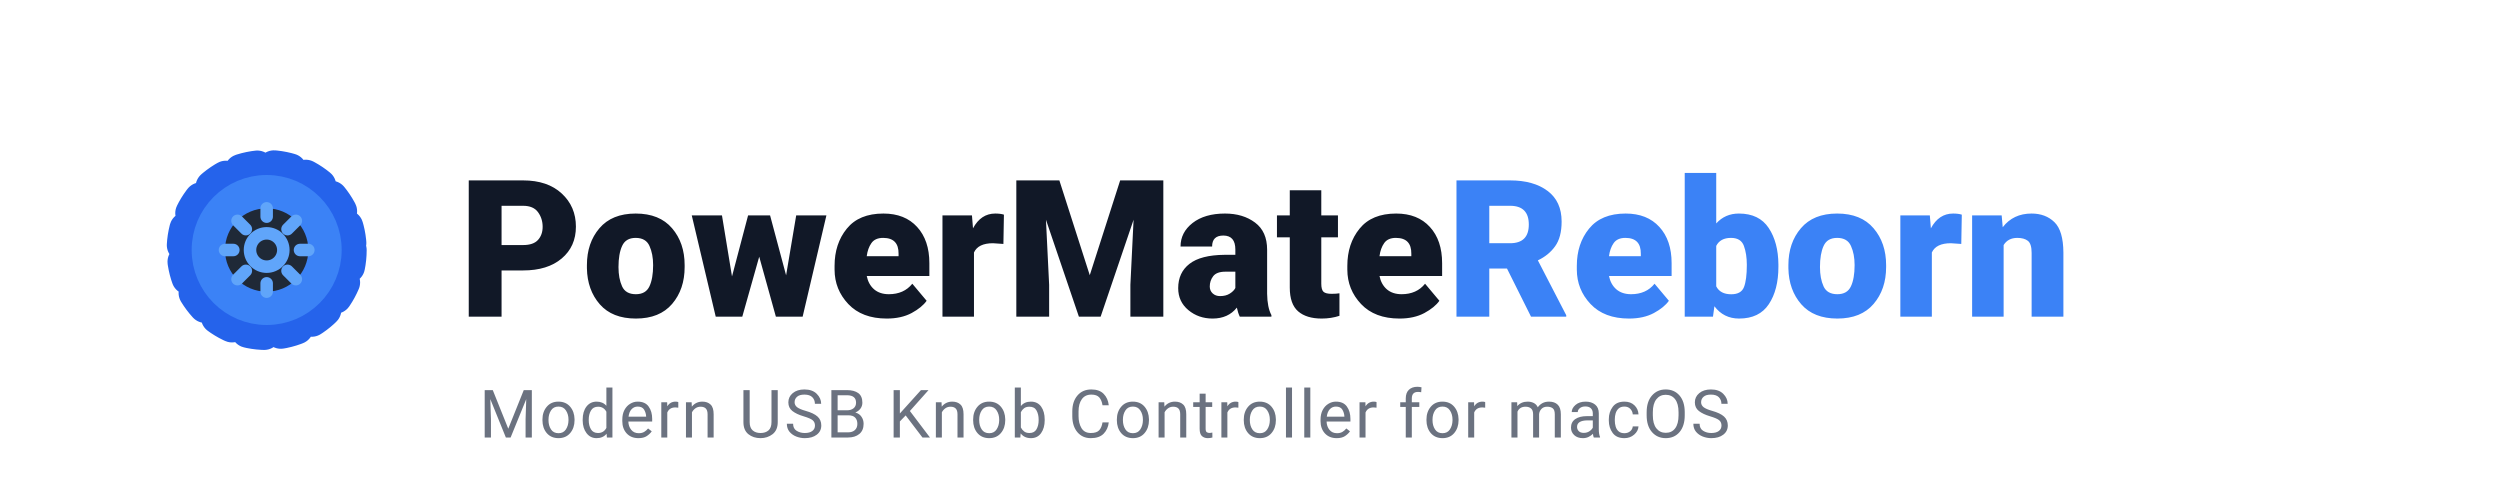
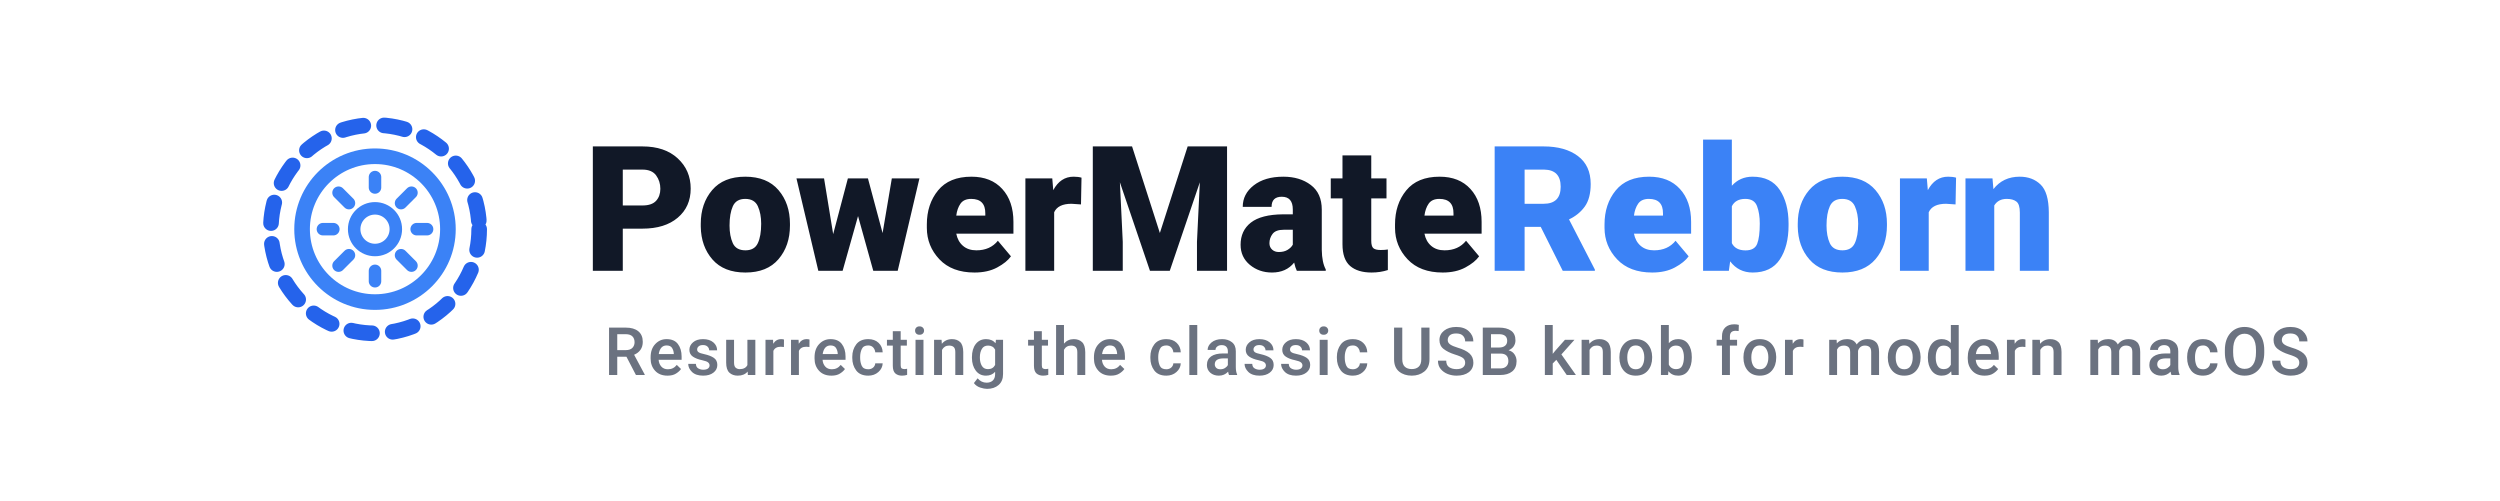
<svg xmlns="http://www.w3.org/2000/svg" viewBox="0 0 600 120" width="600" height="120">
-   <g fill="none" stroke="#2563eb" stroke-width="4" stroke-linecap="round" stroke-linejoin="round" transform="translate(40, 36) scale(2)">
-     <circle cx="12" cy="12" r="10" stroke-dasharray="2 2" />
-     <circle cx="12" cy="12" r="7" fill="#1f2937" stroke="#3b82f6" />
-     <g stroke="#60a5fa" stroke-width="1.5" stroke-linecap="round">
-       <circle cx="12" cy="12" r="2" fill="none" />
-       <line x1="12" y1="7" x2="12" y2="8" />
-       <line x1="12" y1="16" x2="12" y2="17" />
-       <line x1="7" y1="12" x2="8" y2="12" />
-       <line x1="16" y1="12" x2="17" y2="12" />
-       <line x1="8.5" y1="8.5" x2="9.5" y2="9.5" />
-       <line x1="14.5" y1="14.5" x2="15.5" y2="15.5" />
-       <line x1="8.5" y1="15.5" x2="9.5" y2="14.5" />
-       <line x1="14.5" y1="9.5" x2="15.5" y2="8.5" />
+   <g transform="translate(60, 25)">
+     <g fill="none" stroke="#3b82f6" stroke-width="1.5" stroke-linecap="round" stroke-linejoin="round" transform="scale(2.5)">
+       <circle cx="12" cy="12" r="10" stroke-dasharray="2 2" stroke="#2563eb" />
+       <circle cx="12" cy="12" r="7" />
+       <g stroke-width="1.2">
+         <circle cx="12" cy="12" r="2" />
+         <line x1="12" y1="7" x2="12" y2="8" />
+         <line x1="12" y1="16" x2="12" y2="17" />
+         <line x1="7" y1="12" x2="8" y2="12" />
+         <line x1="16" y1="12" x2="17" y2="12" />
+         <line x1="8.5" y1="8.5" x2="9.5" y2="9.5" />
+         <line x1="14.5" y1="14.5" x2="15.5" y2="15.5" />
+         <line x1="8.5" y1="15.5" x2="9.5" y2="14.5" />
+         <line x1="14.5" y1="9.5" x2="15.5" y2="8.5" />
+       </g>
    </g>
  </g>
-   <text x="110" y="76" font-family="-apple-system, BlinkMacSystemFont, 'Segoe UI', Roboto, Helvetica, Arial, sans-serif" font-size="46" font-weight="800" fill="#111827">
+   <text x="140" y="65" font-family="-apple-system, BlinkMacSystemFont, 'Segoe UI', Roboto, Helvetica, Arial, sans-serif" font-size="42" font-weight="800" fill="#111827">
        PowerMate<tspan fill="#3b82f6">Reborn</tspan>
  </text>
-   <text x="115" y="105" font-family="-apple-system, BlinkMacSystemFont, 'Segoe UI', Roboto, Helvetica, Arial, sans-serif" font-size="16" font-weight="400" fill="#6b7280" letter-spacing="0.5">
-         Modern USB Knob Controller for macOS
+   <text x="145" y="90" font-family="-apple-system, BlinkMacSystemFont, 'Segoe UI', Roboto, Helvetica, Arial, sans-serif" font-size="16" font-weight="500" fill="#6b7280" letter-spacing="0.5">
+         Resurrecting the classic USB knob for modern macOS
    </text>
  <style>
        @media (prefers-color-scheme: dark) {
            text[fill="#111827"] { fill: #f3f4f6; }
            text[fill="#6b7280"] { fill: #9ca3af; }
        }
    </style>
</svg>
